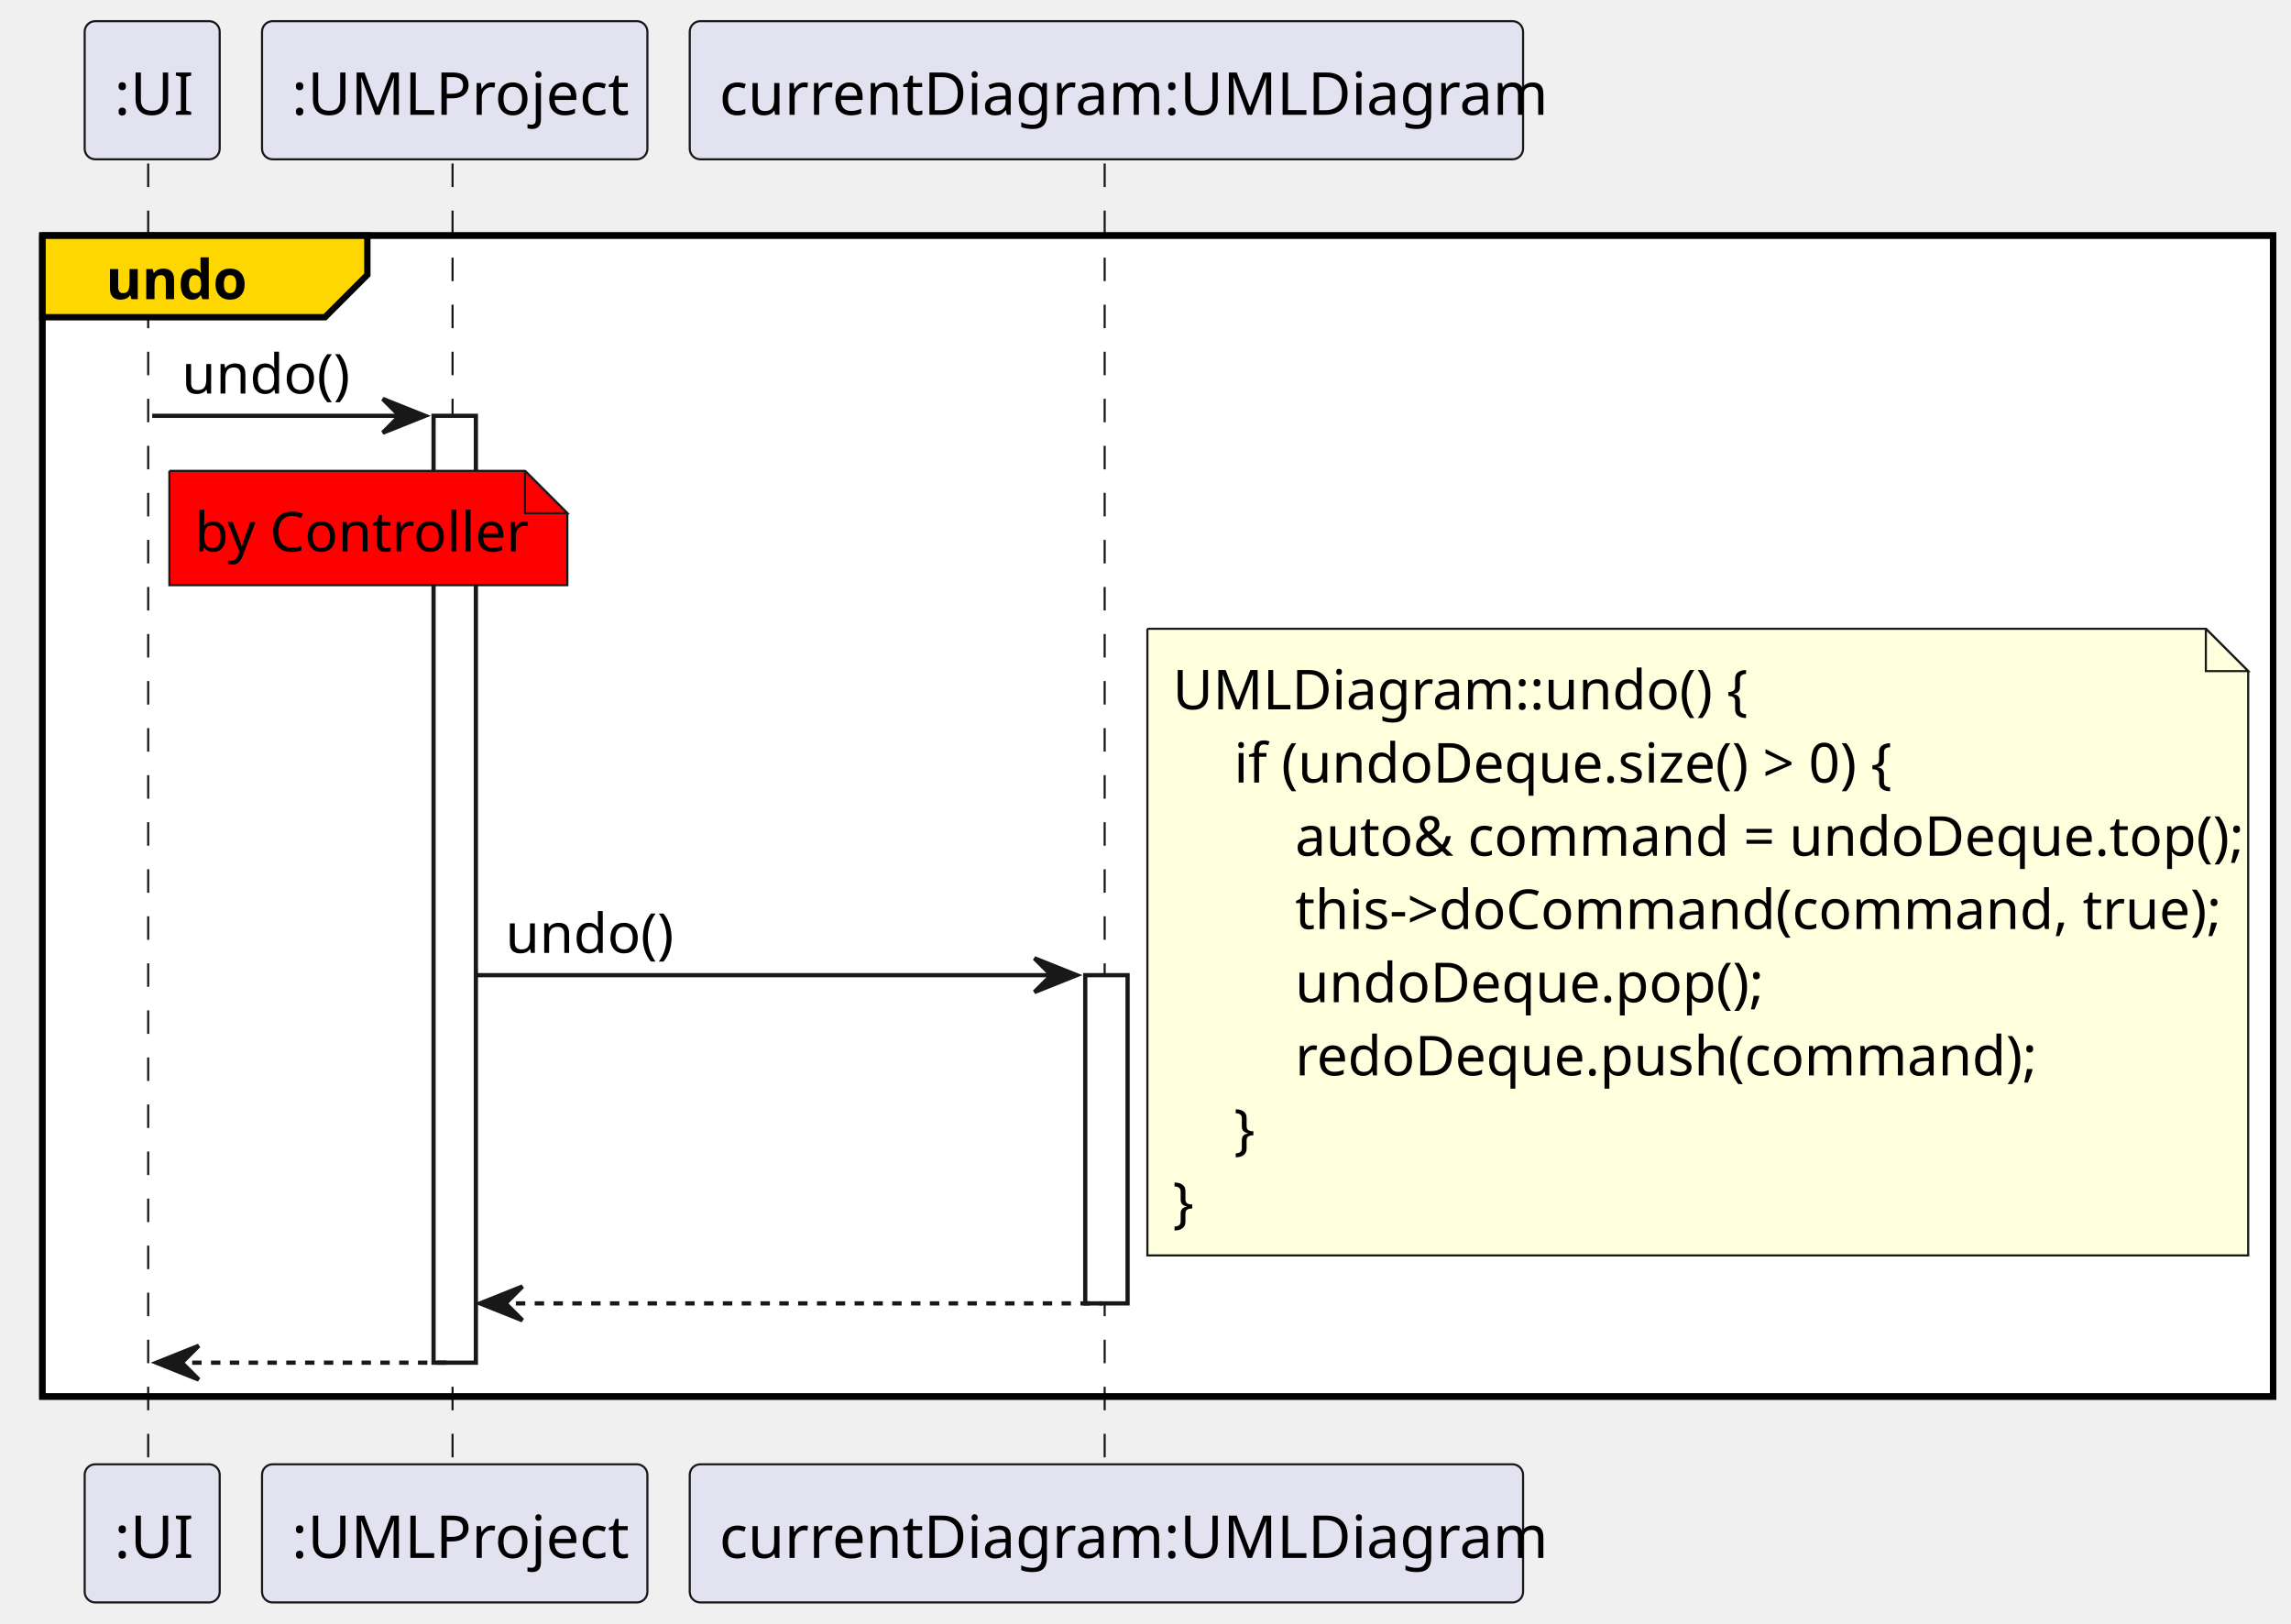
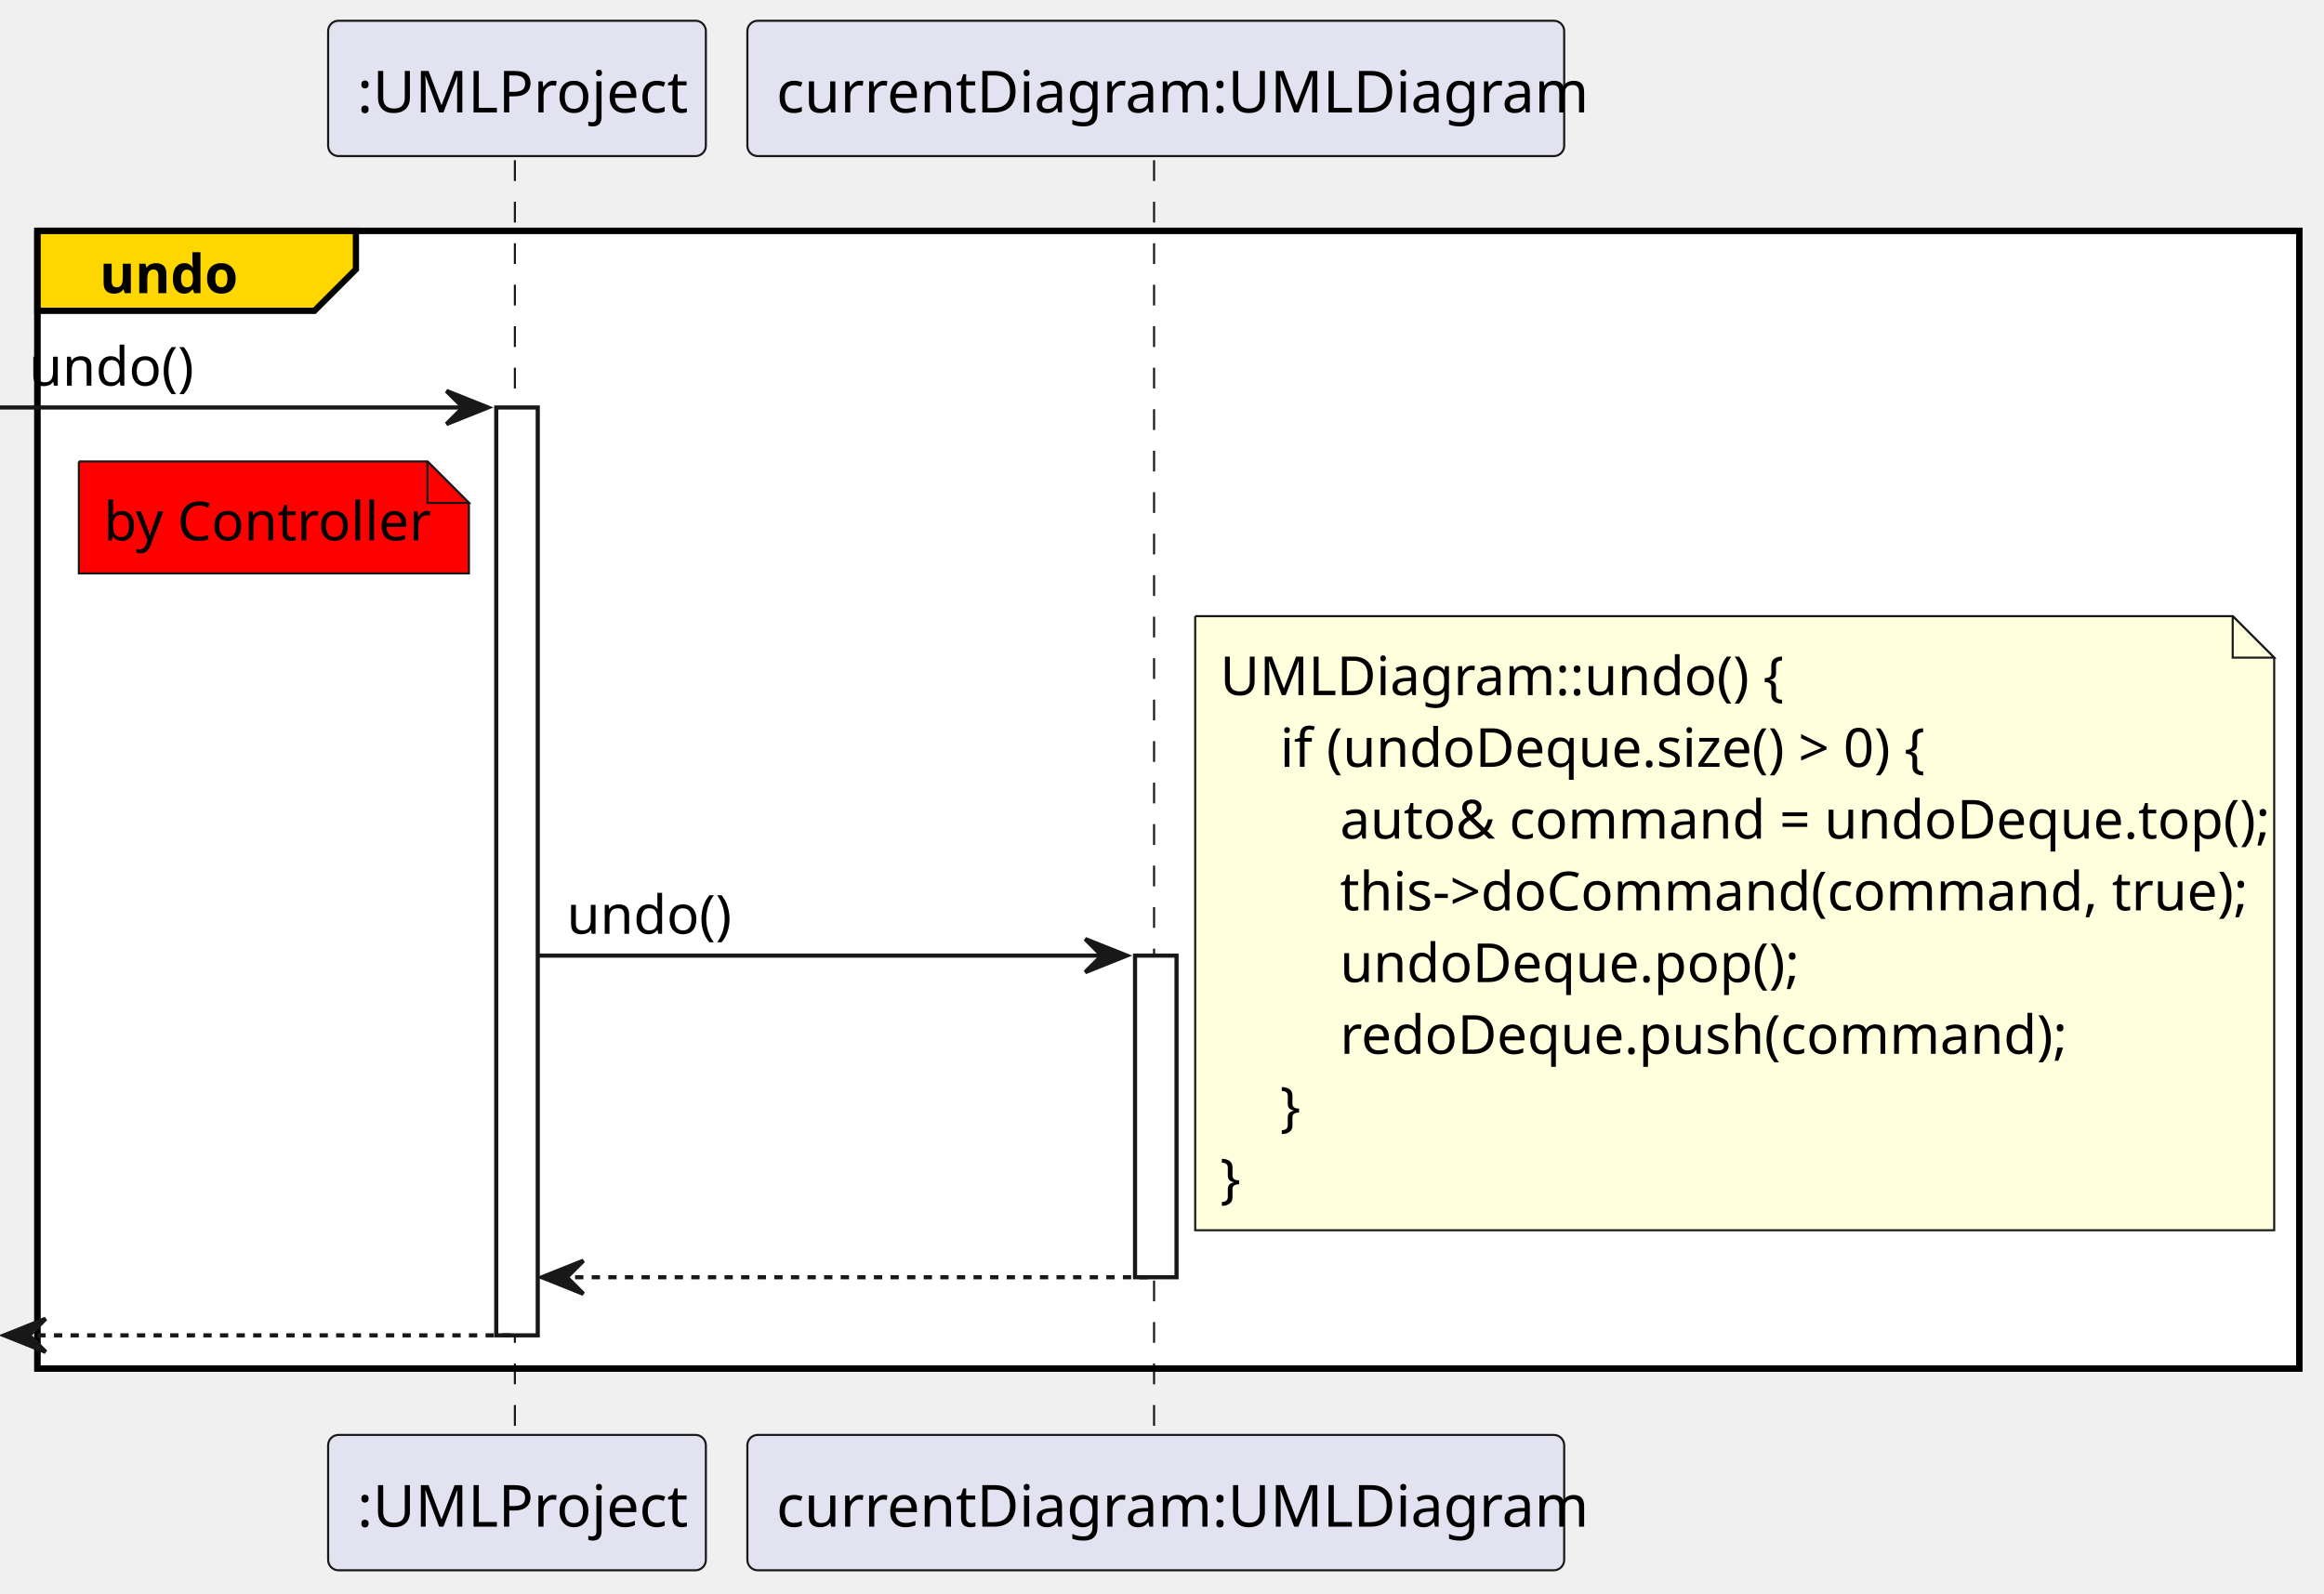
- <svg xmlns="http://www.w3.org/2000/svg" contentStyleType="text/css" height="345.6px" preserveAspectRatio="none" style="width:487px;height:345px;background:#FFFFFF;" version="1.1" viewBox="0 0 487 345" width="487.8px" zoomAndPan="magnify">
+ <svg xmlns="http://www.w3.org/2000/svg" contentStyleType="text/css" height="384px" preserveAspectRatio="none" style="width:560px;height:384px;background:#FFFFFF;" version="1.1" viewBox="0 0 560 384" width="560px" zoomAndPan="magnify">
  <defs />
  <g>
-     <rect fill="#FFFFFF" height="201.257" style="stroke:#181818;stroke-width:0.9;" width="9" x="92.16" y="88.383" />
-     <rect fill="#FFFFFF" height="69.767" style="stroke:#181818;stroke-width:0.9;" width="9" x="230.691" y="207.273" />
-     <rect fill="#FFFFFF" height="246.781" style="stroke:#000000;stroke-width:1.35;" width="474.19" x="9" y="50.059" />
-     <line style="stroke:#181818;stroke-width:0.45;stroke-dasharray:5.0,5.0;" x1="31.5" x2="31.5" y1="34.759" y2="312.14" />
-     <line style="stroke:#181818;stroke-width:0.45;stroke-dasharray:5.0,5.0;" x1="96.201" x2="96.201" y1="34.759" y2="312.14" />
-     <line style="stroke:#181818;stroke-width:0.45;stroke-dasharray:5.0,5.0;" x1="234.819" x2="234.819" y1="34.759" y2="312.14" />
-     <rect fill="#E2E2F0" height="29.359" rx="2.25" ry="2.25" style="stroke:#181818;stroke-width:0.45;" width="28.701" x="18" y="4.5" />
-     <text fill="#000000" font-family="sans-serif" font-size="12.6" lengthAdjust="spacing" textLength="16.101" x="24.3" y="24.397">:UI</text>
-     <rect fill="#E2E2F0" height="29.359" rx="2.25" ry="2.25" style="stroke:#181818;stroke-width:0.45;" width="28.701" x="18" y="311.24" />
-     <text fill="#000000" font-family="sans-serif" font-size="12.6" lengthAdjust="spacing" textLength="16.101" x="24.3" y="331.137">:UI</text>
-     <rect fill="#E2E2F0" height="29.359" rx="2.25" ry="2.25" style="stroke:#181818;stroke-width:0.45;" width="81.918" x="55.701" y="4.5" />
-     <text fill="#000000" font-family="sans-serif" font-size="12.6" lengthAdjust="spacing" textLength="69.319" x="62.001" y="24.397">:UMLProject</text>
-     <rect fill="#E2E2F0" height="29.359" rx="2.25" ry="2.25" style="stroke:#181818;stroke-width:0.45;" width="81.918" x="55.701" y="311.24" />
-     <text fill="#000000" font-family="sans-serif" font-size="12.6" lengthAdjust="spacing" textLength="69.319" x="62.001" y="331.137">:UMLProject</text>
-     <rect fill="#E2E2F0" height="29.359" rx="2.25" ry="2.25" style="stroke:#181818;stroke-width:0.45;" width="177.144" x="146.619" y="4.5" />
-     <text fill="#000000" font-family="sans-serif" font-size="12.6" lengthAdjust="spacing" textLength="164.544" x="152.919" y="24.397">currentDiagram:UMLDiagram</text>
-     <rect fill="#E2E2F0" height="29.359" rx="2.25" ry="2.25" style="stroke:#181818;stroke-width:0.45;" width="177.144" x="146.619" y="311.24" />
-     <text fill="#000000" font-family="sans-serif" font-size="12.6" lengthAdjust="spacing" textLength="164.544" x="152.919" y="331.137">currentDiagram:UMLDiagram</text>
-     <rect fill="#FFFFFF" height="201.257" style="stroke:#181818;stroke-width:0.9;" width="9" x="92.16" y="88.383" />
-     <rect fill="#FFFFFF" height="69.767" style="stroke:#181818;stroke-width:0.9;" width="9" x="230.691" y="207.273" />
-     <path d="M9,50.059 L78.087,50.059 L78.087,58.421 L69.087,67.421 L9,67.421 L9,50.059 " fill="#FFD700" style="stroke:#000000;stroke-width:1.35;" />
-     <rect fill="none" height="246.781" style="stroke:#000000;stroke-width:1.35;" width="474.19" x="9" y="50.059" />
-     <text fill="#000000" font-family="sans-serif" font-size="11.7" font-weight="bold" lengthAdjust="spacing" textLength="28.587" x="22.5" y="63.584">undo</text>
-     <polygon fill="#181818" points="81.36,84.783,90.36,88.383,81.36,91.983,84.96,88.383" style="stroke:#181818;stroke-width:0.9;" />
-     <line style="stroke:#181818;stroke-width:0.9;" x1="32.35" x2="86.76" y1="88.383" y2="88.383" />
-     <text fill="#000000" font-family="sans-serif" font-size="11.7" lengthAdjust="spacing" textLength="33.82" x="38.65" y="83.646">undo()</text>
-     <path d="M36,100.083 L36,124.383 L120.6,124.383 L120.6,109.083 L111.6,100.083 L36,100.083 " fill="#FF0000" style="stroke:#181818;stroke-width:0.45;" />
-     <path d="M111.6,100.083 L111.6,109.083 L120.6,109.083 L111.6,100.083 " fill="#FF0000" style="stroke:#181818;stroke-width:0.45;" />
-     <text fill="#000000" font-family="sans-serif" font-size="11.7" lengthAdjust="spacing" textLength="66.327" x="41.4" y="117.208">by Controller</text>
-     <polygon fill="#181818" points="219.891,203.673,228.891,207.273,219.891,210.873,223.491,207.273" style="stroke:#181818;stroke-width:0.9;" />
-     <line style="stroke:#181818;stroke-width:0.9;" x1="101.16" x2="225.291" y1="207.273" y2="207.273" />
-     <text fill="#000000" font-family="sans-serif" font-size="11.7" lengthAdjust="spacing" textLength="33.82" x="107.46" y="202.537">undo()</text>
-     <path d="M243.9,133.645 L243.9,266.845 L477.9,266.845 L477.9,142.645 L468.9,133.645 L243.9,133.645 " fill="#FEFFDD" style="stroke:#181818;stroke-width:0.45;" />
-     <path d="M468.9,133.645 L468.9,142.645 L477.9,142.645 L468.9,133.645 " fill="#FEFFDD" style="stroke:#181818;stroke-width:0.45;" />
-     <text fill="#000000" font-family="sans-serif" font-size="11.7" lengthAdjust="spacing" textLength="116.394" x="249.3" y="150.77">UMLDiagram::undo() {</text>
-     <text fill="#000000" font-family="sans-serif" font-size="11.7" lengthAdjust="spacing" textLength="136.247" x="262.303" y="166.332">if (undoDeque.size() &gt; 0) {</text>
-     <text fill="#000000" font-family="sans-serif" font-size="11.7" lengthAdjust="spacing" textLength="189.594" x="275.305" y="181.894">auto&amp; command = undoDeque.top();</text>
-     <text fill="#000000" font-family="sans-serif" font-size="11.7" lengthAdjust="spacing" textLength="184.995" x="275.305" y="197.456">this-&gt;doCommand(command, true);</text>
-     <text fill="#000000" font-family="sans-serif" font-size="11.7" lengthAdjust="spacing" textLength="94.32" x="275.305" y="213.018">undoDeque.pop();</text>
-     <text fill="#000000" font-family="sans-serif" font-size="11.7" lengthAdjust="spacing" textLength="148.929" x="275.305" y="228.58">redoDeque.push(command);</text>
-     <text fill="#000000" font-family="sans-serif" font-size="11.7" lengthAdjust="spacing" textLength="3.908" x="262.303" y="244.142">}</text>
-     <text fill="#000000" font-family="sans-serif" font-size="11.7" lengthAdjust="spacing" textLength="3.908" x="249.3" y="259.704">}</text>
-     <polygon fill="#181818" points="111.06,273.44,102.06,277.04,111.06,280.64,107.46,277.04" style="stroke:#181818;stroke-width:0.9;" />
-     <line style="stroke:#181818;stroke-width:0.9;stroke-dasharray:2.0,2.0;" x1="105.66" x2="234.291" y1="277.04" y2="277.04" />
-     <polygon fill="#181818" points="42.25,286.04,33.25,289.64,42.25,293.24,38.65,289.64" style="stroke:#181818;stroke-width:0.9;" />
-     <line style="stroke:#181818;stroke-width:0.9;stroke-dasharray:2.0,2.0;" x1="36.85" x2="95.76" y1="289.64" y2="289.64" />
+     <rect fill="#FFFFFF" height="223.619" style="stroke:#181818;stroke-width:1.0;" width="10" x="119.578" y="98.203" />
+     <rect fill="#FFFFFF" height="77.519" style="stroke:#181818;stroke-width:1.0;" width="10" x="273.502" y="230.304" />
+     <rect fill="#FFFFFF" height="274.201" style="stroke:#000000;stroke-width:1.5;" width="545.056" x="9" y="55.621" />
+     <line style="stroke:#181818;stroke-width:0.5;stroke-dasharray:5.0,5.0;" x1="124.068" x2="124.068" y1="38.621" y2="346.822" />
+     <line style="stroke:#181818;stroke-width:0.5;stroke-dasharray:5.0,5.0;" x1="278.088" x2="278.088" y1="38.621" y2="346.822" />
+     <rect fill="#E2E2F0" height="32.621" rx="2.5" ry="2.5" style="stroke:#181818;stroke-width:0.5;" width="91.02" x="79.068" y="5" />
+     <text fill="#000000" font-family="sans-serif" font-size="14" lengthAdjust="spacing" textLength="77.02" x="86.068" y="27.107">:UMLProject</text>
+     <rect fill="#E2E2F0" height="32.621" rx="2.5" ry="2.5" style="stroke:#181818;stroke-width:0.5;" width="91.02" x="79.068" y="345.822" />
+     <text fill="#000000" font-family="sans-serif" font-size="14" lengthAdjust="spacing" textLength="77.02" x="86.068" y="367.93">:UMLProject</text>
+     <rect fill="#E2E2F0" height="32.621" rx="2.5" ry="2.5" style="stroke:#181818;stroke-width:0.5;" width="196.827" x="180.088" y="5" />
+     <text fill="#000000" font-family="sans-serif" font-size="14" lengthAdjust="spacing" textLength="182.827" x="187.088" y="27.107">currentDiagram:UMLDiagram</text>
+     <rect fill="#E2E2F0" height="32.621" rx="2.5" ry="2.5" style="stroke:#181818;stroke-width:0.5;" width="196.827" x="180.088" y="345.822" />
+     <text fill="#000000" font-family="sans-serif" font-size="14" lengthAdjust="spacing" textLength="182.827" x="187.088" y="367.93">currentDiagram:UMLDiagram</text>
+     <rect fill="#FFFFFF" height="223.619" style="stroke:#181818;stroke-width:1.0;" width="10" x="119.578" y="98.203" />
+     <rect fill="#FFFFFF" height="77.519" style="stroke:#181818;stroke-width:1.0;" width="10" x="273.502" y="230.304" />
+     <path d="M9,55.621 L85.764,55.621 L85.764,64.912 L75.764,74.912 L9,74.912 L9,55.621 " fill="#FFD700" style="stroke:#000000;stroke-width:1.5;" />
+     <rect fill="none" height="274.201" style="stroke:#000000;stroke-width:1.5;" width="545.056" x="9" y="55.621" />
+     <text fill="#000000" font-family="sans-serif" font-size="13" font-weight="bold" lengthAdjust="spacing" textLength="31.764" x="24" y="70.649">undo</text>
+     <polygon fill="#181818" points="107.578,94.203,117.578,98.203,107.578,102.203,111.578,98.203" style="stroke:#181818;stroke-width:1.0;" />
+     <line style="stroke:#181818;stroke-width:1.0;" x1="0" x2="113.578" y1="98.203" y2="98.203" />
+     <text fill="#000000" font-family="sans-serif" font-size="13" lengthAdjust="spacing" textLength="37.578" x="7" y="92.94">undo()</text>
+     <path d="M19,111.203 L19,138.203 L113,138.203 L113,121.203 L103,111.203 L19,111.203 " fill="#FF0000" style="stroke:#181818;stroke-width:0.5;" />
+     <path d="M103,111.203 L103,121.203 L113,121.203 L103,111.203 " fill="#FF0000" style="stroke:#181818;stroke-width:0.5;" />
+     <text fill="#000000" font-family="sans-serif" font-size="13" lengthAdjust="spacing" textLength="73.696" x="25" y="130.231">by Controller</text>
+     <polygon fill="#181818" points="261.502,226.304,271.502,230.304,261.502,234.304,265.502,230.304" style="stroke:#181818;stroke-width:1.0;" />
+     <line style="stroke:#181818;stroke-width:1.0;" x1="129.578" x2="267.502" y1="230.304" y2="230.304" />
+     <text fill="#000000" font-family="sans-serif" font-size="13" lengthAdjust="spacing" textLength="37.578" x="136.578" y="225.041">undo()</text>
+     <path d="M288,148.494 L288,296.494 L548,296.494 L548,158.494 L538,148.494 L288,148.494 " fill="#FEFFDD" style="stroke:#181818;stroke-width:0.5;" />
+     <path d="M538,148.494 L538,158.494 L548,158.494 L538,148.494 " fill="#FEFFDD" style="stroke:#181818;stroke-width:0.5;" />
+     <text fill="#000000" font-family="sans-serif" font-size="13" lengthAdjust="spacing" textLength="129.327" x="294" y="167.523">UMLDiagram::undo() {</text>
+     <text fill="#000000" font-family="sans-serif" font-size="13" lengthAdjust="spacing" textLength="151.385" x="308.447" y="184.814">if (undoDeque.size() &gt; 0) {</text>
+     <text fill="#000000" font-family="sans-serif" font-size="13" lengthAdjust="spacing" textLength="210.66" x="322.894" y="202.105">auto&amp; command = undoDeque.top();</text>
+     <text fill="#000000" font-family="sans-serif" font-size="13" lengthAdjust="spacing" textLength="205.55" x="322.894" y="219.395">this-&gt;doCommand(command, true);</text>
+     <text fill="#000000" font-family="sans-serif" font-size="13" lengthAdjust="spacing" textLength="104.8" x="322.894" y="236.686">undoDeque.pop();</text>
+     <text fill="#000000" font-family="sans-serif" font-size="13" lengthAdjust="spacing" textLength="165.477" x="322.894" y="253.977">redoDeque.push(command);</text>
+     <text fill="#000000" font-family="sans-serif" font-size="13" lengthAdjust="spacing" textLength="4.342" x="308.447" y="271.269">}</text>
+     <text fill="#000000" font-family="sans-serif" font-size="13" lengthAdjust="spacing" textLength="4.342" x="294" y="288.56">}</text>
+     <polygon fill="#181818" points="140.578,303.822,130.578,307.822,140.578,311.822,136.578,307.822" style="stroke:#181818;stroke-width:1.0;" />
+     <line style="stroke:#181818;stroke-width:1.0;stroke-dasharray:2.0,2.0;" x1="134.578" x2="277.502" y1="307.822" y2="307.822" />
+     <polygon fill="#181818" points="11,317.822,1,321.822,11,325.822,7,321.822" style="stroke:#181818;stroke-width:1.0;" />
+     <line style="stroke:#181818;stroke-width:1.0;stroke-dasharray:2.0,2.0;" x1="5" x2="123.578" y1="321.822" y2="321.822" />
  </g>
</svg>
